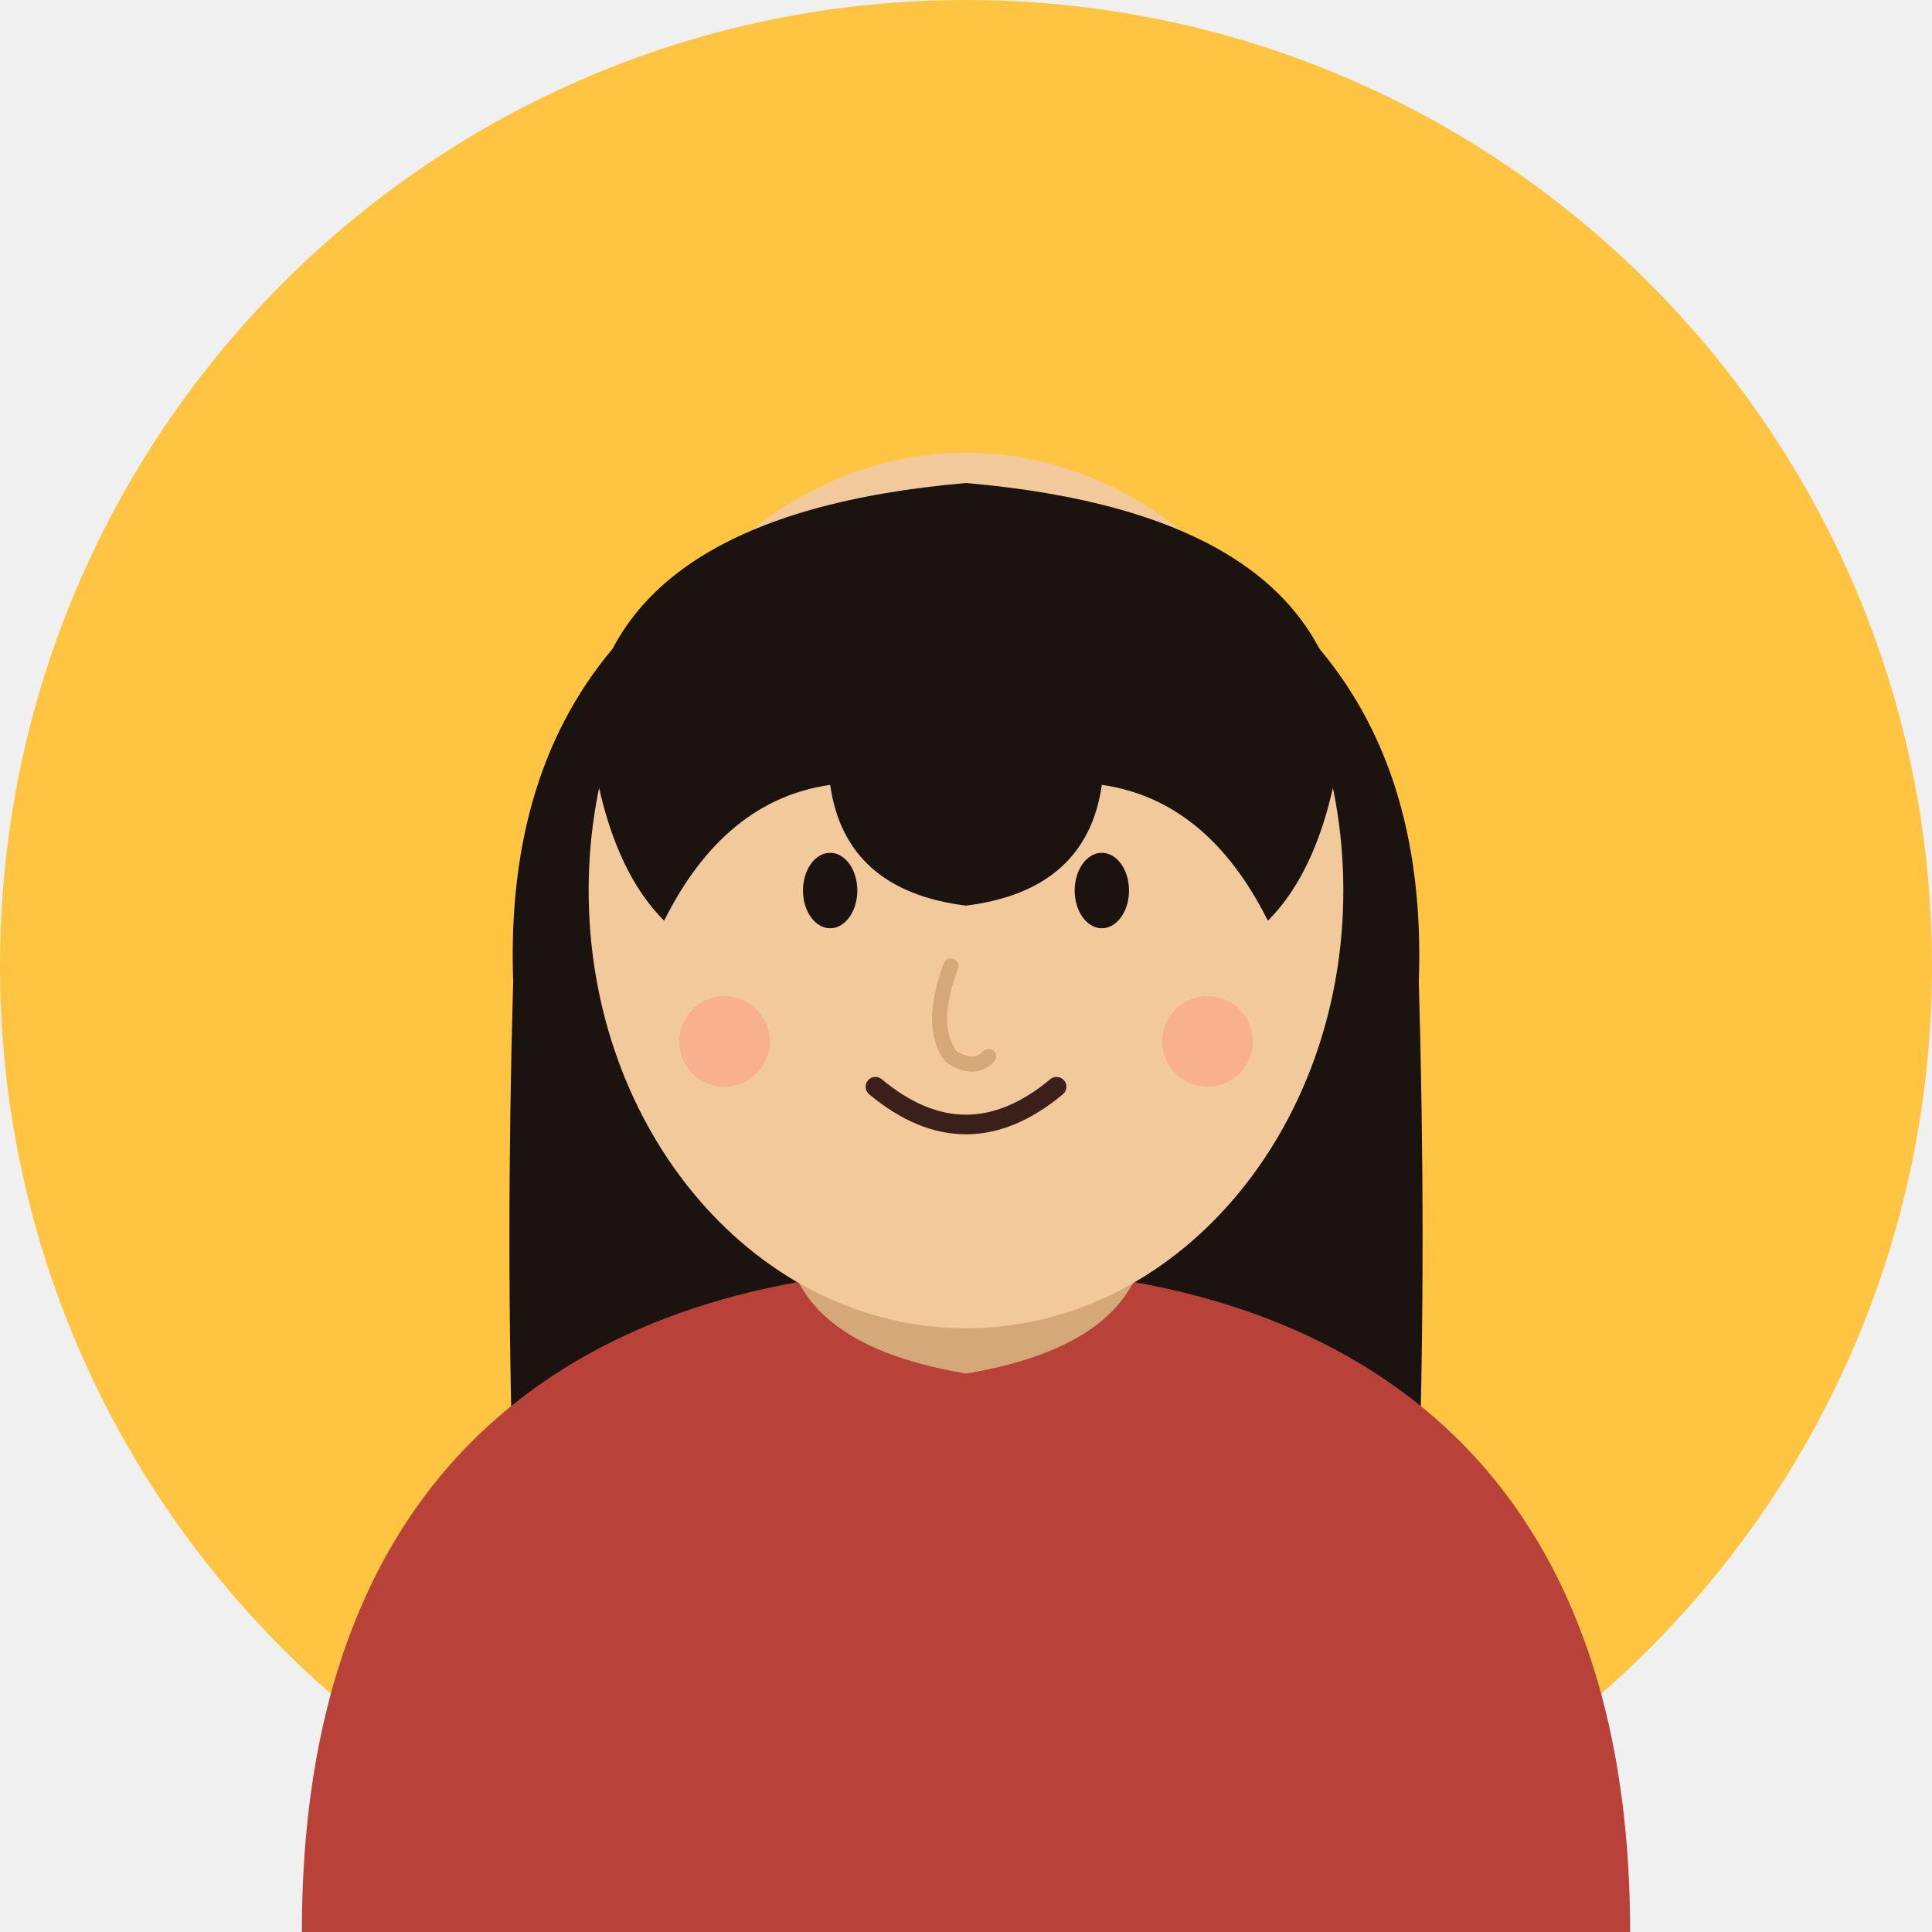
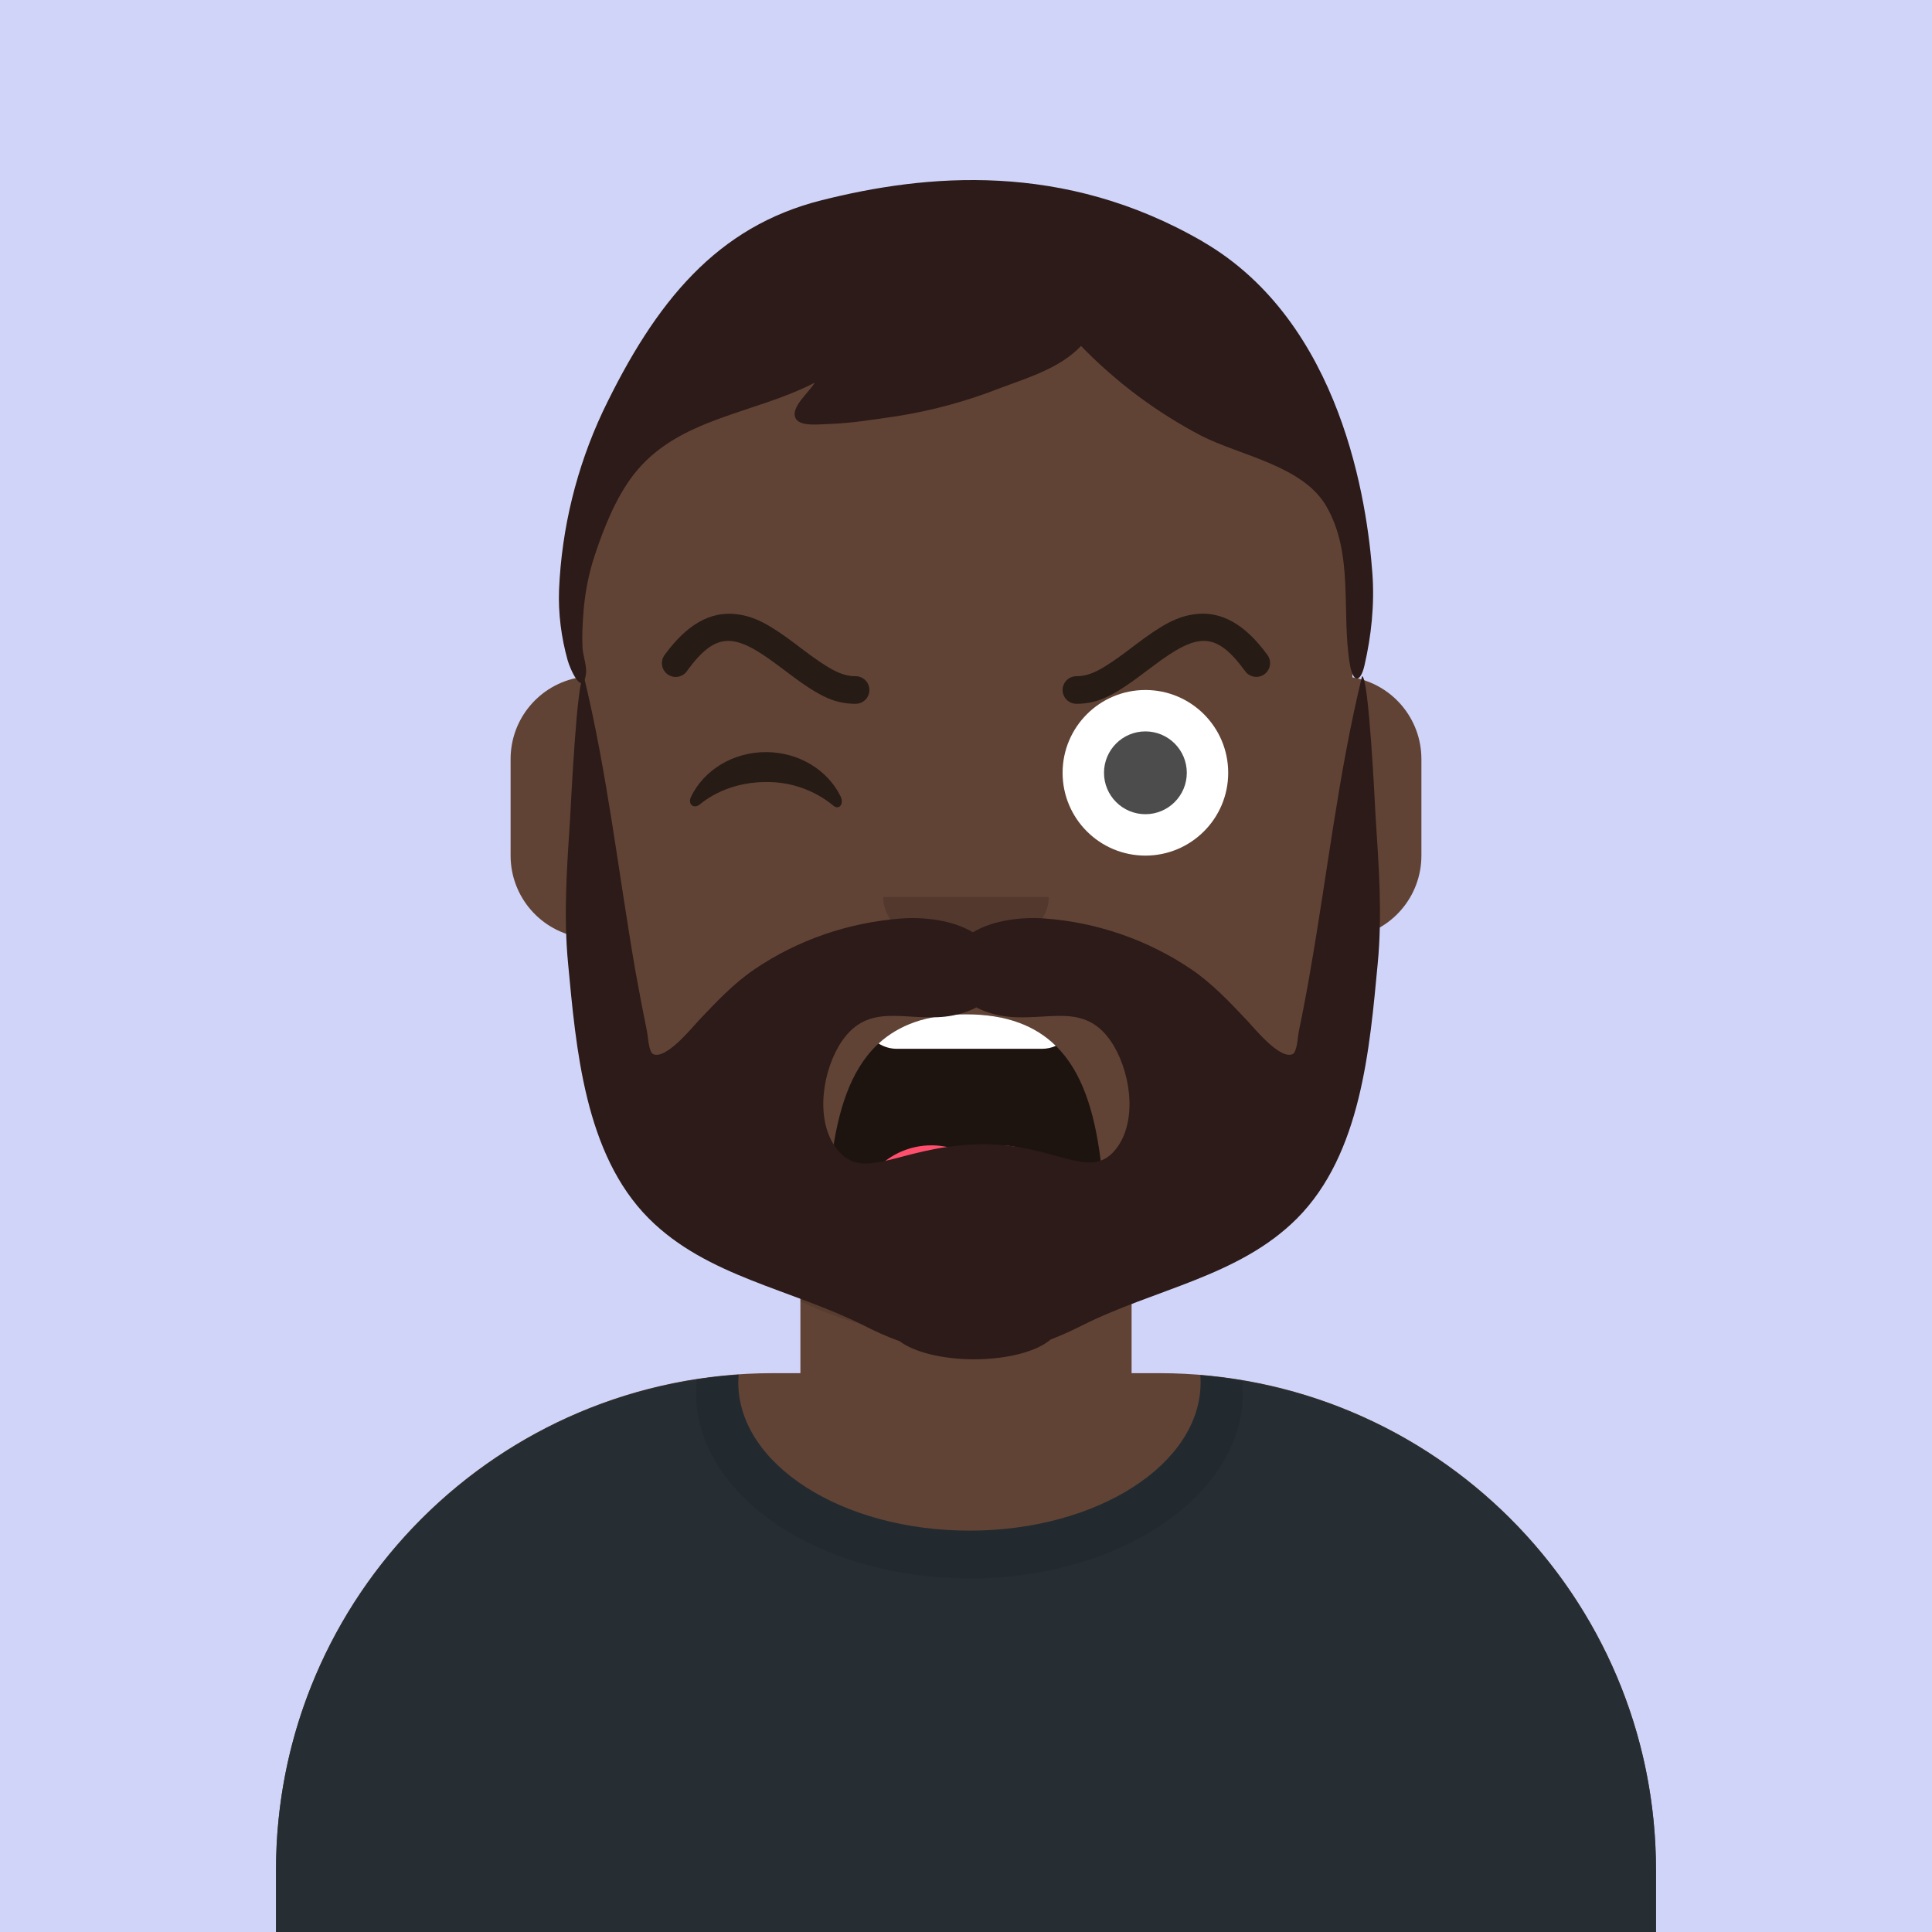
- <svg xmlns="http://www.w3.org/2000/svg" viewBox="0 0 256 256" shape-rendering="geometricPrecision">
-   <circle cx="128" cy="128" r="128" fill="#FFC542" />
-   <path d="M68 130 q-2 -56 60 -68 q62 12 60 68 q2 70 -4 126 l-40 0 q-2 -60 -16 -90 q-14 30 -16 90 l-40 0 q-6 -56 -4 -126 Z" fill="#1a1310" />
-   <path d="M40 256 C 40 188 84 168 128 168 C 172 168 216 188 216 256 Z" fill="#b8423a" />
-   <path d="M104 162 q0 16 24 20 q24 -4 24 -20 Z" fill="#d4a878" />
-   <ellipse cx="128" cy="118" rx="50.0" ry="58.0" fill="#f2c99b" />
-   <ellipse cx="86" cy="124" rx="5.5" ry="7" fill="#f2c99b" />
-   <ellipse cx="170" cy="124" rx="5.5" ry="7" fill="#f2c99b" />
-   <path d="M78 96 q4 -28 50 -32 q46 4 50 32 q-2 18 -10 26 q-8 -16 -22 -18 q-2 14 -18 16 q-16 -2 -18 -16 q-14 2 -22 18 q-8 -8 -10 -26 Z" fill="#1a1310" />
-   <path d="M101 104 q9 -4 18 0" stroke="#1a1310" stroke-width="3.2" fill="none" stroke-linecap="round" />
-   <path d="M137 104 q9 -4 18 0" stroke="#1a1310" stroke-width="3.2" fill="none" stroke-linecap="round" />
-   <ellipse cx="110" cy="118" rx="3.6" ry="5" fill="#1a1310" />
-   <ellipse cx="146" cy="118" rx="3.6" ry="5" fill="#1a1310" />
-   <path d="M126 128 q-3 8 0 12 q3 2 5 0" stroke="#d4a878" stroke-width="2" fill="none" stroke-linecap="round" />
-   <circle cx="96" cy="138" r="6" fill="#ff9a85" opacity="0.55" />
-   <circle cx="160" cy="138" r="6" fill="#ff9a85" opacity="0.55" />
-   <path d="M116 144 q12 10 24 0" stroke="#3a1f1a" stroke-width="2.6" fill="none" stroke-linecap="round" />
+ <svg xmlns="http://www.w3.org/2000/svg" viewBox="0 0 280 280" fill="none" shape-rendering="auto">
+   <mask id="viewboxMask">
+     <rect width="280" height="280" rx="0" ry="0" x="0" y="0" fill="#fff" />
+   </mask>
+   <g mask="url(#viewboxMask)">
+     <rect fill="#d1d4f9" width="280" height="280" x="0" y="0" />
+     <g transform="translate(8)">
+       <path d="M132 36a56 56 0 0 0-56 56v6.17A12 12 0 0 0 66 110v14a12 12 0 0 0 10.3 11.88 56.04 56.04 0 0 0 31.7 44.73v18.4h-4a72 72 0 0 0-72 72v9h200v-9a72 72 0 0 0-72-72h-4v-18.39a56.04 56.04 0 0 0 31.7-44.73A12 12 0 0 0 198 124v-14a12 12 0 0 0-10-11.83V92a56 56 0 0 0-56-56Z" fill="#614335" />
+       <path d="M108 180.61v8a55.79 55.79 0 0 0 24 5.39c8.59 0 16.73-1.93 24-5.39v-8a55.79 55.79 0 0 1-24 5.39 55.79 55.79 0 0 1-24-5.39Z" fill="#000" fill-opacity=".1" />
+       <g transform="translate(0 170)">
+         <path d="M132.5 51.83c18.5 0 33.5-9.62 33.5-21.48 0-.36-.01-.7-.04-1.06A72 72 0 0 1 232 101.04V110H32v-8.95a72 72 0 0 1 67.05-71.83c-.03.37-.05.75-.05 1.13 0 11.86 15 21.48 33.5 21.48Z" fill="#262e33" />
+         <path d="M132.5 58.76c21.89 0 39.63-12.05 39.63-26.91 0-.6-.02-1.2-.08-1.8-2-.33-4.03-.59-6.1-.76.04.35.05.7.05 1.06 0 11.86-15 21.48-33.5 21.48S99 42.2 99 30.35c0-.38.02-.76.05-1.13-2.06.14-4.08.36-6.08.67-.07.65-.1 1.3-.1 1.96 0 14.86 17.74 26.91 39.63 26.91Z" fill="#000" fill-opacity=".08" />
+       </g>
+       <g transform="translate(78 134)">
+         <path fill-rule="evenodd" clip-rule="evenodd" d="M34 38.86C35.14 24.88 38.24 13.01 54 13c15.76 0 18.92 11.94 20 26 .08 1.12-.83 2-1.96 2-6.69 0-9.37-2-18.05-2-8.7 0-13.24 2-17.9 2-1.15 0-2.2-.74-2.1-2.14Z" fill="#000" fill-opacity=".7" />
+         <path d="M67.02 17.57c-.61.28-1.3.43-2.02.43H44c-.98 0-1.9-.28-2.67-.77C44.23 14.57 48.28 13 54 13c5.95 0 10.1 1.7 13.02 4.57Z" fill="#fff" />
+         <path d="M69.8 40.92a44.2 44.2 0 0 1-5.54-.82c-2.73-.53-5.65-1.1-10.27-1.1-5.02 0-8.66.66-11.74 1.23-1.45.26-2.77.5-4.06.65A11 11 0 0 1 54 33.2a11 11 0 0 1 15.8 7.72Z" fill="#FF4F6D" />
+       </g>
+       <g transform="translate(104 122)">
+         <path fill-rule="evenodd" clip-rule="evenodd" d="M16 8c0 4.42 5.37 8 12 8s12-3.58 12-8" fill="#000" fill-opacity=".16" />
+       </g>
+       <g transform="translate(76 90)">
+         <circle cx="82" cy="22" r="12" fill="#fff" />
+         <circle cx="82" cy="22" r="6" fill="#000" fill-opacity=".7" />
+         <path fill-rule="evenodd" clip-rule="evenodd" d="M16.16 25.45c1.85-3.8 6-6.45 10.84-6.45 4.81 0 8.96 2.63 10.82 6.4.55 1.13-.24 2.05-1.03 1.37a15.05 15.05 0 0 0-9.8-3.43c-3.73 0-7.12 1.24-9.55 3.23-.9.73-1.82-.01-1.28-1.12Z" fill="#000" fill-opacity=".6" />
+       </g>
+       <g transform="translate(76 82)">
+         <path d="M15.61 15.18c4.24-5.76 6.88-5.48 13.31-.62l.67.5C34.41 18.73 36.7 20 40 20a2 2 0 1 0 0-4c-2.07 0-3.9-1.02-7.99-4.12l-.68-.52C27.57 8.53 25.37 7.3 22.63 7c-3.68-.4-7.05 1.48-10.24 5.83a2 2 0 1 0 3.22 2.36ZM96.39 15.18c-4.24-5.76-6.88-5.48-13.31-.62l-.67.5C77.58 18.73 75.29 20 72 20a2 2 0 1 1 0-4c2.07 0 3.9-1.02 7.99-4.12l.68-.52c3.76-2.83 5.96-4.07 8.7-4.37 3.68-.4 7.05 1.48 10.24 5.83a2 2 0 1 1-3.22 2.36Z" fill="#000" fill-opacity=".6" />
+       </g>
+       <g transform="translate(-1)">
+         <path fill-rule="evenodd" clip-rule="evenodd" d="M167.3 35c-20.18-11.7-40.17-9.78-55.26-5.97-15.1 3.8-24.02 14.62-31.68 30.62a67.68 67.68 0 0 0-6.34 25.83c-.13 3.41.33 6.94 1.25 10.22.33 1.2 2.15 5.39 2.65 2 .17-1.12-.44-2.67-.5-3.86-.08-1.57 0-3.16.11-4.73.2-2.92.73-5.8 1.65-8.59 1.33-3.98 3.02-8.3 5.6-11.67 6.4-8.33 17.49-8.8 26.29-13.39-.77 1.4-3.7 3.68-2.7 5.27.71 1.1 3.38.76 4.65.72 3.35-.09 6.72-.67 10.02-1.14a71.5 71.5 0 0 0 15-4.1c4.02-1.5 8.61-2.88 11.63-6.07a68.67 68.67 0 0 0 17.4 13c5.62 2.88 14.68 4.32 18.11 10.16 4.07 6.91 2.2 15.4 3.44 22.9.47 2.85 1.54 2.79 2.13.24 1-4.33 1.47-8.83 1.15-13.28-.72-10.05-4.4-36.45-24.6-48.15Z" fill="#2c1b18" />
+       </g>
+       <g transform="translate(49 72)">
+         <path fill-rule="evenodd" clip-rule="evenodd" d="M84.5 93.84c-11.5.38-16.64 5.88-20.5.29-2.91-4.2-1.7-11.26 1.01-15.23 3.86-5.65 9.1-2.92 14.95-3.56 1.6-.18 3.2-.62 4.54-1.34 1.36.72 2.95 1.16 4.55 1.34 5.85.64 11.09-2.09 14.94 3.56 2.72 3.97 3.93 11.03 1.03 15.23-3.87 5.6-9-.67-20.52-.29ZM140.4 26c-3.43 14.07-5 28.43-7.5 42.67-.5 2.97-1.07 5.93-1.68 8.88-.12.62-.25 2.92-.86 3.21-1.85.89-5.62-3.81-6.63-4.87-2.53-2.67-5.05-5.36-8.13-7.45a43.7 43.7 0 0 0-21.13-7.32c-3.18-.25-7.47.18-10.47 2-3-1.82-7.3-2.25-10.47-2-7.6.6-14.9 3.1-21.13 7.32-3.09 2.09-5.6 4.78-8.13 7.45-1 1.06-4.78 5.76-6.63 4.87-.61-.29-.74-2.6-.86-3.21-.6-2.95-1.17-5.91-1.7-8.88-2.47-14.24-4.05-28.6-7.47-42.67-1 0-1.87 18.75-1.98 20.5-.46 7.09-.98 14.03-.3 21.13 1.16 12.24 2.37 27.6 11.7 36.96 8.44 8.45 20.68 10.22 31.24 15.55 1.36.69 3.16 1.54 5.1 2.23 2.06 1.56 6.12 2.63 10.8 2.63 4.91 0 9.15-1.17 11.08-2.86 1.7-.65 3.27-1.39 4.48-2 10.56-5.33 22.8-7.1 31.24-15.55 9.33-9.36 10.54-24.72 11.7-36.96.68-7.1.16-14.04-.3-21.14-.1-1.74-.98-20.5-1.98-20.5Z" fill="#2c1b18" />
+       </g>
+       <g transform="translate(62 42)" />
+     </g>
+   </g>
</svg>
